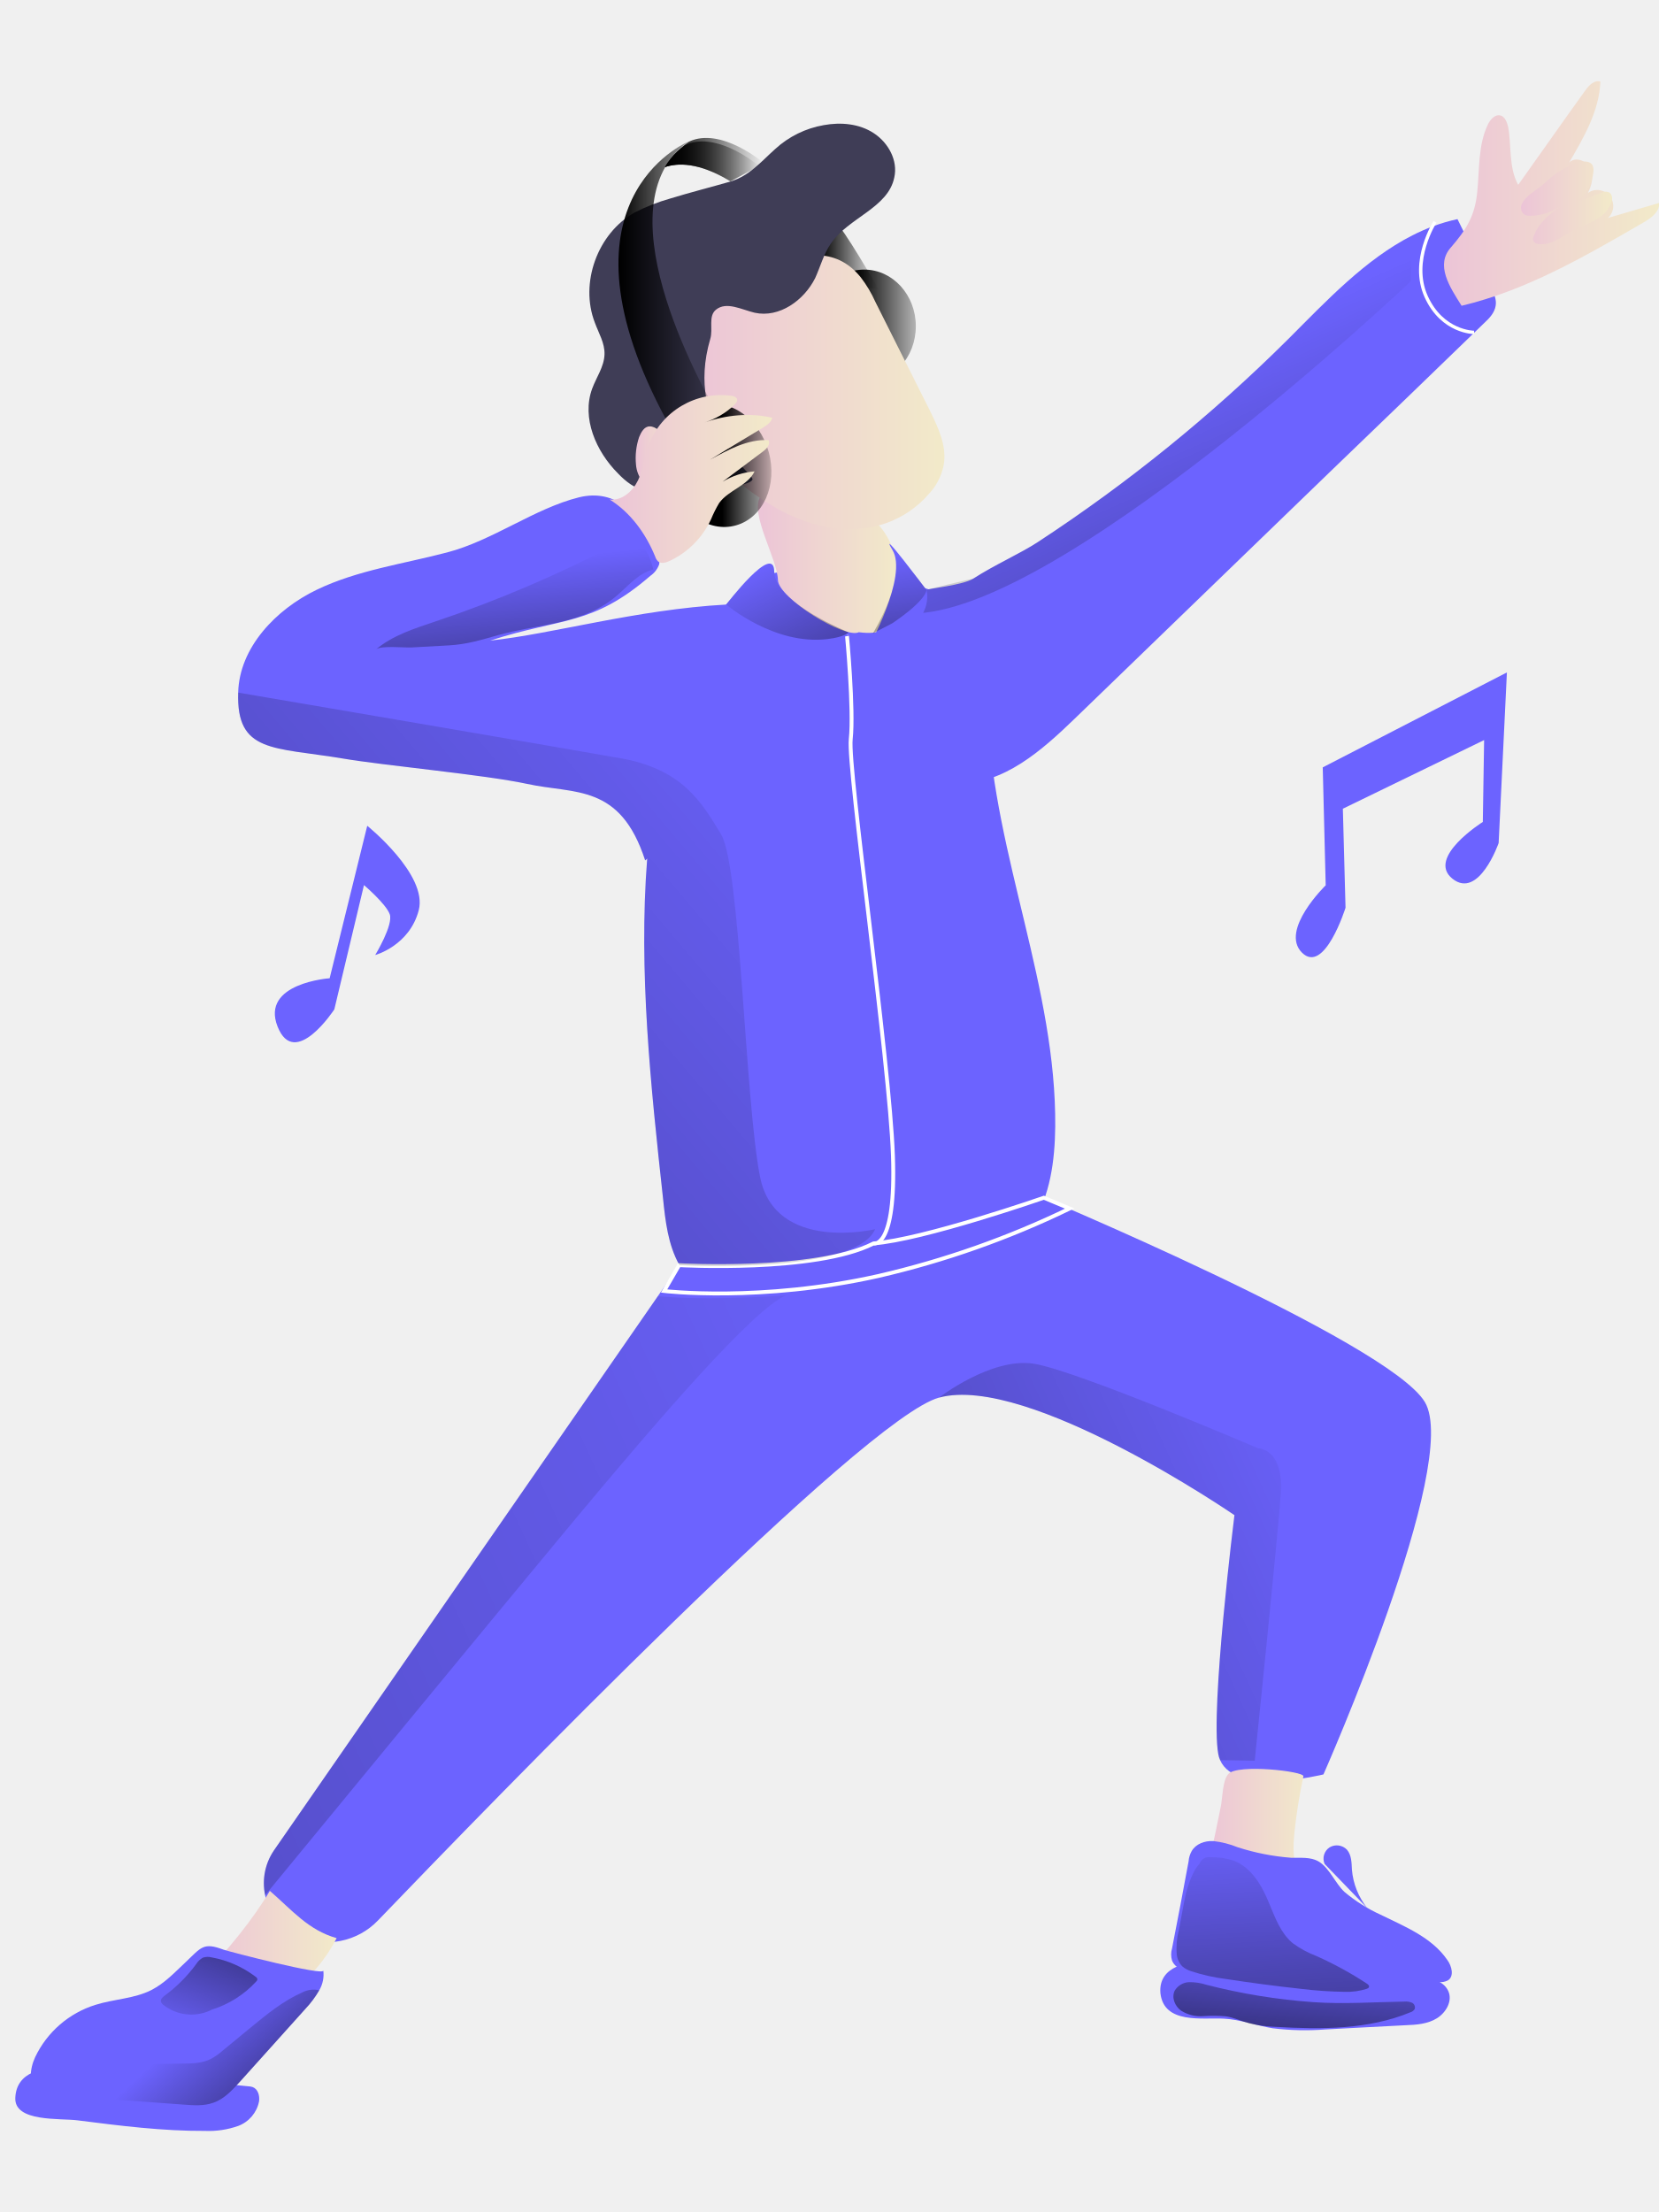
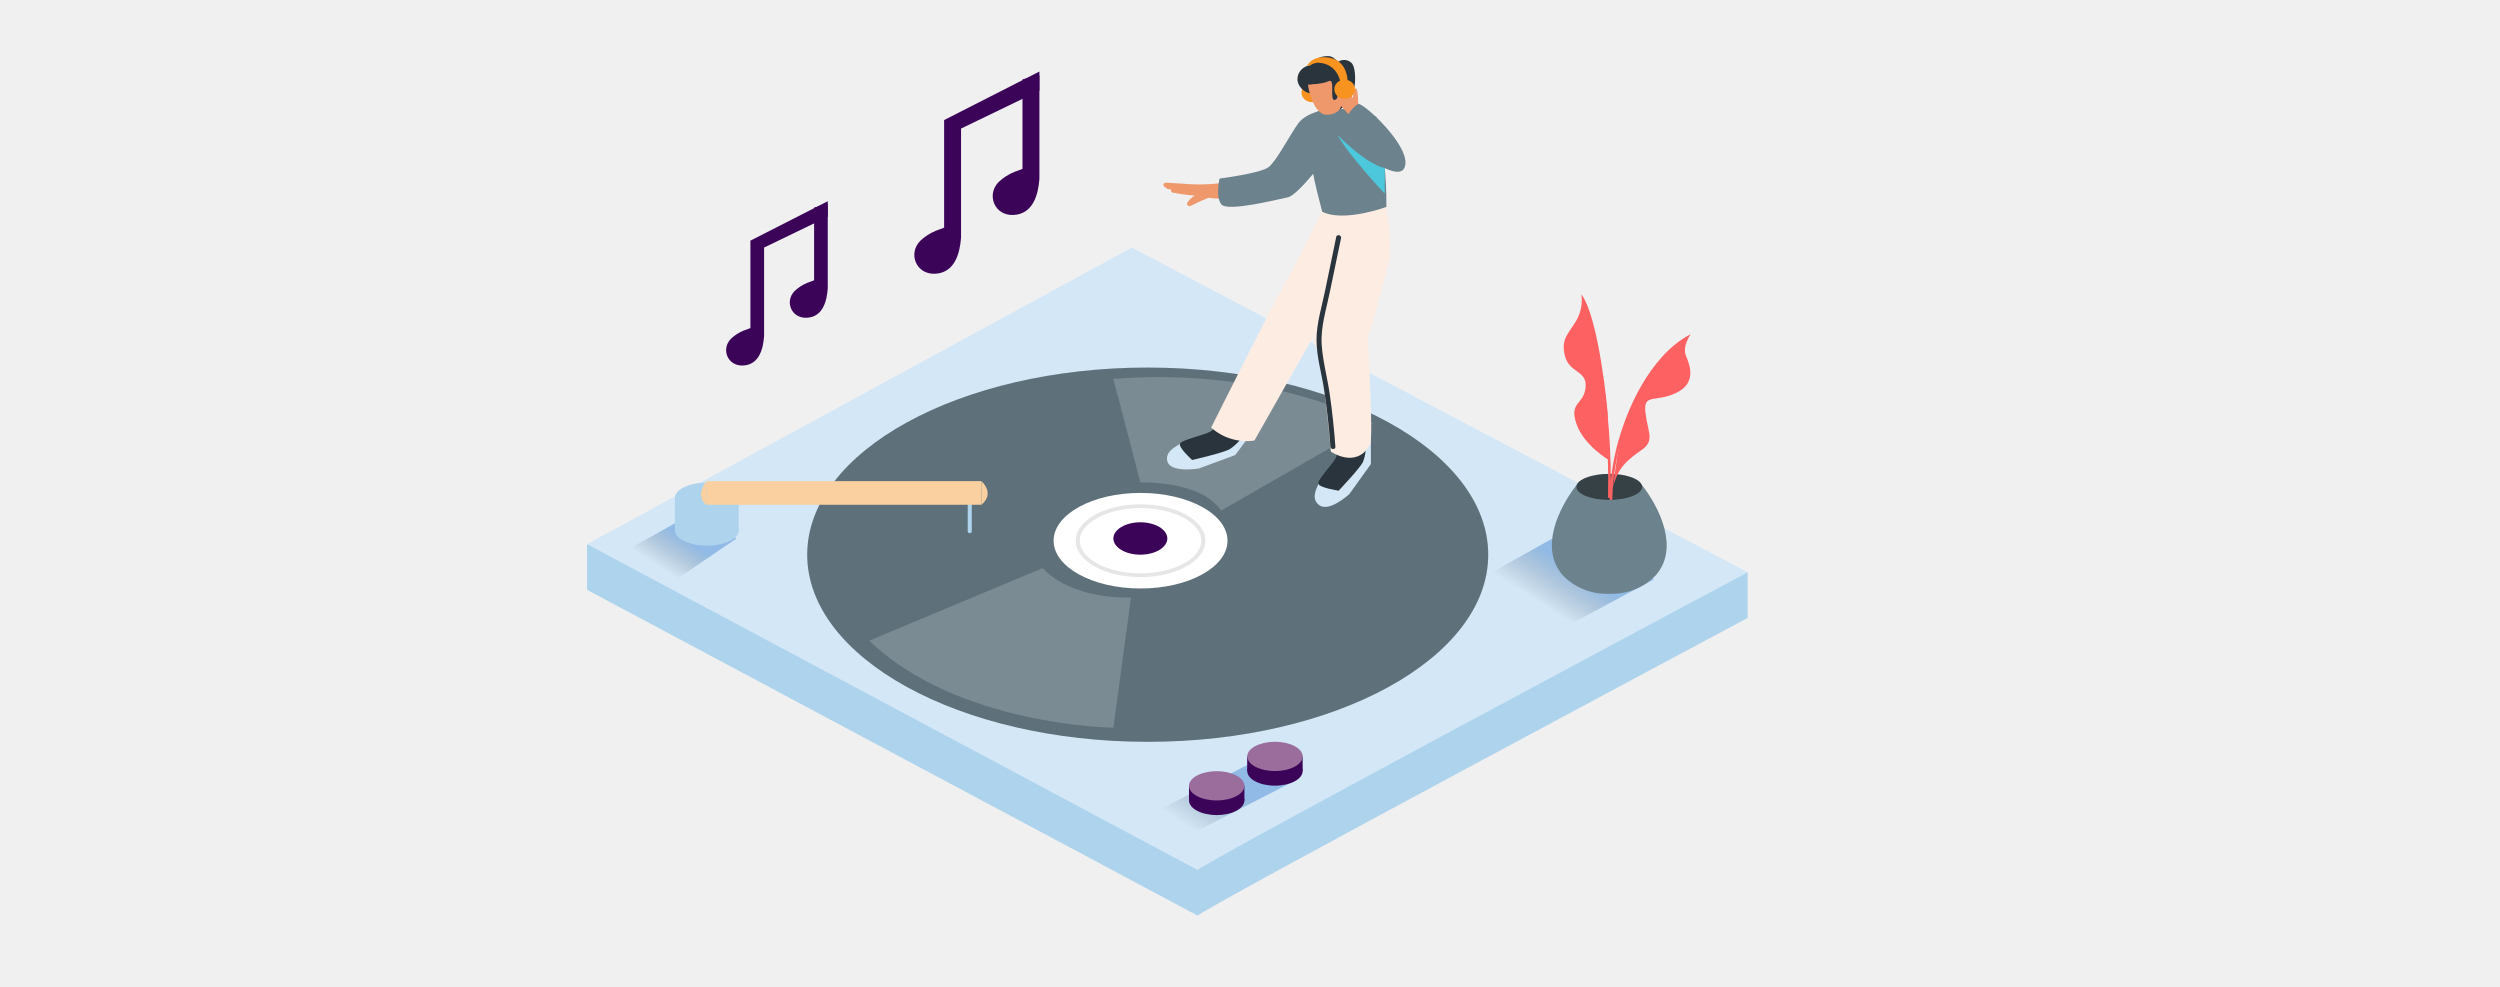
- <svg xmlns="http://www.w3.org/2000/svg" xmlns:xlink="http://www.w3.org/1999/xlink" viewBox="0 0 471.76 582.83" height="400px" width="300px">
+ <svg xmlns="http://www.w3.org/2000/svg" xmlns:xlink="http://www.w3.org/1999/xlink" width="1140" height="450" class="illustration styles_illustrationTablet__1DWOa" data-name="Layer 1" viewBox="0 0 1324.646 857.103">
  <defs>
    <linearGradient id="a" x1="409.11" x2="425.87" y1="545.14" y2="545.14" gradientTransform="matrix(1 0 0 -1 0 598)" gradientUnits="userSpaceOnUse">
      <stop offset=".01" />
      <stop offset="1" stop-opacity="0" />
    </linearGradient>
    <linearGradient id="b" x1="391.46" x2="431.23" y1="458.97" y2="458.97" gradientTransform="matrix(1 0 0 -1 0 598)" gradientUnits="userSpaceOnUse">
      <stop offset="0" stop-color="#ecc4d7" />
      <stop offset=".42" stop-color="#efd4d1" />
      <stop offset="1" stop-color="#f2eac9" />
    </linearGradient>
-     <linearGradient id="e" x1="418.96" x2="442.17" y1="525.27" y2="525.27" gradientTransform="matrix(1 0 0 -1 -175.93 594.94)" xlink:href="#a" />
-     <linearGradient id="f" x1="372.15" x2="444.51" y1="506.53" y2="506.53" xlink:href="#b" />
-     <linearGradient id="g" x1="381.15" x2="398.84" y1="485.66" y2="485.66" xlink:href="#a" />
-     <linearGradient id="h" x1="351.8" x2="382.68" y1="535.07" y2="535.07" xlink:href="#a" />
-     <linearGradient id="i" x1="365.11" x2="393.17" y1="572.63" y2="572.63" xlink:href="#a" />
-     <linearGradient id="j" x1="365.11" x2="391.77" y1="572.14" y2="572.14" xlink:href="#a" />
-     <linearGradient id="k" x1="586.38" x2="647.58" y1="563.01" y2="563.01" xlink:href="#b" />
-     <linearGradient id="l" x1="608.53" x2="634.25" y1="560.38" y2="560.38" xlink:href="#b" />
-     <linearGradient id="m" x1="356.79" x2="368.61" y1="488.05" y2="488.05" xlink:href="#b" />
-     <linearGradient id="n" x1="519.01" x2="548.27" y1="94.68" y2="94.68" xlink:href="#b" />
-     <linearGradient id="o" x1="233.95" x2="271.64" y1="64.73" y2="64.73" xlink:href="#b" />
-     <linearGradient id="p" x1="349.22" x2="395.39" y1="481.83" y2="481.83" xlink:href="#b" />
    <linearGradient id="c" x1="422.45" x2="-188.3" y1="179.03" y2="696" gradientUnits="userSpaceOnUse">
      <stop offset="0" stop-opacity="0" />
      <stop offset=".99" />
    </linearGradient>
-     <linearGradient id="q" x1="320.9" x2="328.51" y1="139.56" y2="215.44" xlink:href="#c" />
-     <linearGradient id="r" x1="498.4" x2="592.64" y1="87.21" y2="301.44" xlink:href="#c" />
-     <linearGradient id="s" x1="429.33" x2="440.32" y1="138.08" y2="209.38" xlink:href="#c" />
-     <linearGradient id="t" x1="392.18" x2="433.22" y1="140.78" y2="221.69" xlink:href="#c" />
-     <linearGradient id="u" x1="563.53" x2="82.34" y1="393.91" y2="612.29" xlink:href="#c" />
-     <linearGradient id="v" x1="470.15" x2="-768.06" y1="359.74" y2="921.7" xlink:href="#c" />
-     <linearGradient id="w" x1="228.14" x2="273.64" y1="558.47" y2="607.36" xlink:href="#c" />
    <linearGradient id="d" x1="535.63" x2="541.49" y1="498.72" y2="606.06" gradientUnits="userSpaceOnUse">
      <stop offset="0" stop-opacity="0" />
      <stop offset=".86" stop-opacity=".66" />
      <stop offset=".99" />
    </linearGradient>
-     <linearGradient id="x" x1="546.32" x2="541.08" y1="525.31" y2="577.44" xlink:href="#d" />
-     <linearGradient id="y" x1="228.6" x2="256.05" y1="561.68" y2="497.52" xlink:href="#c" />
+     <linearGradient id="e" x1="292.87" x2="299.95" y1="191.99" y2="181.93" gradientUnits="userSpaceOnUse">
+       <stop offset="0" stop-opacity="0" />
+       <stop offset=".99" stop-color="#005abf" />
+     </linearGradient>
+     <linearGradient id="g" x1="206.65" x2="215.06" y1="251.69" y2="239.74" xlink:href="#e" />
+     <linearGradient id="h" x1="75.59" x2="81.23" y1="181.72" y2="173.7" xlink:href="#e" />
+     <linearGradient id="f" x1="292.87" x2="299.95" y1="191.99" y2="181.93" gradientUnits="userSpaceOnUse" xlink:href="#e" />
  </defs>
-   <path fill="url(#a)" d="M413.68 43.48c1.65.55 12.16 18.85 12.16 18.85l-4.6-.88s-3-8.44-12.16-8.44c0 .22.92-10.73 4.6-9.53Z" transform="translate(-175.93 -3.06)" />
-   <path fill="#6C63FF" d="M376.34 481.49s-24.95 6.23-29.38-4.07a7 7 0 0 1-.53-1.74c-2.3-12.71 4.6-67.92 4.6-67.92s-58.72-40.32-84-33.42c-21.39 5.81-126.78 114.6-159.54 148.67a20.14 20.14 0 0 1-22.67 4.49 16.54 16.54 0 0 1-6.91-24.43l109.16-157.58 6.11-8.83 99.15-21s102.43 42.62 112.84 59.93-28.83 105.9-28.83 105.9Z" />
-   <path fill="#6C63FF" d="M300.07 297.33c-.11 9.64-1.43 19.61-6.57 27.71-8.88 14-26.74 19-42.95 22.79-10.19 2.41-20.6 4.82-31.11 3.83s-21.06-5.87-26.23-15a.41.41 0 0 0-.07-.11c-3.17-5.7-3.94-12.38-4.6-18.85-3.5-32-7-64.6-4.51-96.6a224 224 0 0 1 3.34-25.25c.48-2.56 1-5.1 1.61-7.64 2.49-10.86 8.14-28.56 17.51-39.39 5.09-5.89 11.27-9.74 18.64-9.36 9.21.55 18.52 1.42 27.72 2.63 6.68 1 13.8 2.19 18.95 6.68 8.66 7.45 8.55 20.71 9.1 32.21 1.88 39.33 19.52 76.96 19.17 116.35Z" />
-   <path fill="url(#b)" d="M397.14 144.93c.22 5.15 19.07 16.79 23 14.82 6.48.82 8.65-.91 9.75-5.62 1.53-6.57 2.08-13.8-.88-20-2.3-4.93-6.68-8.76-11.61-11.17-5.15-2.52-21-8.33-25.2-1.86-3.2 4.9 4.8 17.69 4.94 23.83Z" transform="translate(-175.93 -3.06)" />
-   <ellipse cx="245.75" cy="69.67" fill="url(#e)" rx="14.68" ry="16.1" />
-   <path fill="url(#f)" d="M420.69 58.82a34.7 34.7 0 0 1 4.17 7c5.15 10.3 10.29 20.49 15.44 30.79 2.41 4.93 5 10.29 3.95 15.77a16.67 16.67 0 0 1-4.25 8.12 28.69 28.69 0 0 1-12.06 8.22c-7.12 2.52-15.22 2.08-22.45-.33s-13.7-6.58-19.61-11.4c-4.71-3.83-9.21-8.21-11.84-13.8-2.19-4.82-2.52-23.33-1.31-27.06C376 65.07 384.32 60 394.29 55.86c9.2-3.72 19.06-6.13 26.4 2.96Z" transform="translate(-175.93 -3.06)" />
-   <path fill="#3f3d56" d="M220.44 19.28a27.34 27.34 0 0 1 13.81-6.79c4.82-.88 10.08-.44 14.24 2.3s6.9 7.78 5.81 12.6c-1.76 8.65-13 11.39-18 18.73-2.08 3-3 6.57-4.49 9.86-3.18 6.35-10.19 11.39-17.2 9.86-3.73-.88-8-3.29-11-.88-2.3 1.87-.77 5.48-1.64 8.33-7.45 25.42 12.71 38.45 12 40-1.21 3-27.06 3.72-30.24 3.17s-5.8-2.63-8-4.93c-6.24-6.24-10.4-15.77-7.34-24.1 1.21-3.28 3.4-6.24 3.51-9.75.11-3.18-1.64-6-2.74-9-4.38-11.29.77-25.42 11.29-31.33a54.24 54.24 0 0 1 10.18-4c5.7-1.75 11.4-3.18 17.09-4.82 5.49-1.69 8.56-5.53 12.72-9.25Z" />
-   <path fill="url(#g)" d="M394.51 108.45c2.63 9.42-1.53 18.73-9.31 20.92s-16.11-3.72-18.74-13.14 1.54-18.74 9.32-20.93 16.1 3.7 18.73 13.15Z" transform="translate(-175.93 -3.06)" />
-   <path fill="url(#h)" d="m382.68 102.31-13.7 3.4c-38.56-65.4-.65-83.92 2.63-85.45.11 0 .11-.11.22-.11a21.91 21.91 0 0 0-6.68 7.23c-14.24 24.62 17.53 74.93 17.53 74.93Z" transform="translate(-175.93 -3.06)" />
-   <path fill="url(#i)" d="m393.2 26.39-1.43.77-8.11 4.38c-9.09-5.54-15.11-5.26-18.66-4.05a19.79 19.79 0 0 1 3.55-4.49 26.15 26.15 0 0 1 3.28-2.74c9.17-4.38 21.37 6.13 21.37 6.13Z" transform="translate(-175.93 -3.06)" />
-   <path fill="url(#j)" d="m391.77 27.16-8.11 4.38c-9.09-5.54-15.11-5.26-18.66-4.05a19.79 19.79 0 0 1 3.55-4.49c.65-.55 1.42-1.21 2.19-1.76 8.32-3.94 19.06 4.28 21.03 5.92Z" transform="translate(-175.93 -3.06)" />
-   <path fill="#6C63FF" d="M206.2 161.04c1.64 3 .55 6.68-.55 9.86-2 5.7-5.86 18.63-10.4 30.14-3.5 8.85-7.41 16.85-11.2 20.06-.2.17-.39.33-.59.47-7.1-21.9-20-18.79-33.57-21.75-12.16-2.63-40.21-5.15-52.48-7.23-19.72-3.28-30.23-1.53-29.68-18.73.32-12.82 10.73-23.66 22.34-29.25s24.65-7.34 37.14-10.63c12.93-3.39 24.76-12.49 37.47-15.66 10.52-2.52 17.2 4.6 22 15.11a6.27 6.27 0 0 1 .77 3.95 6.71 6.71 0 0 1-2.52 3.28c-16.52 14.28-24.86 11.73-45.56 18.41 17.66-1.86 41.57-8.83 67.14-10.25q4.47-.27 9-.27c2.41 0-10.44 10.3-9.31 12.49ZM425.31 63.87c-.33 2-1.75 3.5-3.29 4.93-14.68 14.24-29.47 28.48-44.15 42.61-24.1 23.34-48.2 46.56-72.3 69.9-9.32 9-20.16 18.62-33.2 18.4-2.74-11.94-9.86-33.19-6.9-45.24.49-2-3.27-8.14-2-9.81.26-.36 10.33-1.31 13.34-3.24 6.11-3.94 13.33-7.09 18.37-10.4a452.3 452.3 0 0 0 71.19-57.73c10.84-10.85 21.9-22.67 35.26-29.45a55.87 55.87 0 0 1 5.72-2.53 50.13 50.13 0 0 1 7.11-2.09q4.77 9.69 9.53 19.39c.77 1.64 1.65 3.4 1.32 5.26Z" />
-   <path fill="url(#k)" d="M596 34.61c.66-6.46.22-13.37 3-19.17.65-1.43 2.08-3.07 3.61-2.63 1.32.33 1.87 2 2.19 3.28 1 5.48.11 11.51 2.85 16.44 6.36-8.88 12.6-17.86 19-26.73 1.09-1.54 2.62-3.18 4.38-2.63-.33 8.32-4.71 15.88-8.88 23 1.76-1.75 4.93-.54 6 1.65s.44 4.82-.66 7a4.57 4.57 0 0 1 5.7 7.12l14.57-4.27c.11 2.63-2.41 4.38-4.71 5.69-16.43 9.53-33.09 19.18-51.49 23.56-3.4-5.37-7.56-11.61-3-16.65 4.24-4.92 6.76-8.76 7.44-15.66Z" transform="translate(-175.93 -3.06)" />
-   <path fill="url(#l)" d="M608.69 38a2.36 2.36 0 0 0 .76 3 3.56 3.56 0 0 0 1.87.33 15.49 15.49 0 0 0 8.21-2.63c-3.06 2.3-6.24 4.82-7.45 8.44a1.54 1.54 0 0 0 0 1.53 1.87 1.87 0 0 0 1.1.66c3.61.66 6.9-2.08 10.19-3.83 2.08-1.1 4.27-1.87 6.35-3.07a9 9 0 0 0 4.49-5.15 2.35 2.35 0 0 0-.54-2.52 2.58 2.58 0 0 0-2.52.11c-2.41.87-4.82 1.75-7.23 2.74a12.17 12.17 0 0 0 5.14-9.1 2.85 2.85 0 0 0-.32-1.64c-2-2.85-8.77 1.32-10.74 2.74-1.31 1-2.52 2.19-3.83 3.29-1.76 1.38-4.5 2.91-5.48 5.1Z" transform="translate(-175.93 -3.06)" />
-   <path fill="url(#m)" d="M360.66 101.22c-1.53 0-2.41 1.64-3 3.07a18.81 18.81 0 0 0-.88 7.77 8.89 8.89 0 0 0 2 5c3.83 4.28 9.75-1 9.75-5.58.02-3.03-4.48-10.37-7.87-10.26Z" transform="translate(-175.93 -3.06)" />
-   <path fill="url(#n)" d="M520.28 507.11a47.28 47.28 0 0 0-1.32 10.3 3.56 3.56 0 0 0 .44 1.86 3.6 3.6 0 0 0 1.75 1.32 32 32 0 0 0 24.22 1.31 4.39 4.39 0 0 0 2.41-1.53 3.81 3.81 0 0 0 0-3.73 31.56 31.56 0 0 0-2.09-3.17c-2.3-3.73-2.08-8.33-1.64-12.71a152.6 152.6 0 0 1 2.52-15.67c.33-1.42-18.84-3.61-21.36-.65-1.64 1.86-1.64 6.68-2.08 9-.88 4.56-1.87 9.07-2.85 13.67Z" transform="translate(-175.93 -3.06)" />
-   <path fill="#6C63FF" d="M351.91 502.19a25.46 25.46 0 0 0-6.9-1.75c-2.41-.11-4.93.77-6.14 2.85a7.06 7.06 0 0 0-.88 2.95c-1.53 8.22-3.06 16.44-4.71 24.76a6 6 0 0 0 0 3.4c.55 1.53 2.19 2.52 3.84 3.07 5.15 1.86 10.73 2 16.1 2.08l56 1a4.68 4.68 0 0 0 2.41-.44c2-1.1 1.21-4.17-.11-5.92-4.38-6.35-12-9.42-18.95-12.82a44.67 44.67 0 0 1-10.21-6.43c-2.63-2.41-4.27-6.79-7.34-8.66-2.41-1.42-5.26-1-7.89-1.09a66 66 0 0 1-15.22-3Z" />
-   <path fill="#6C63FF" d="M347.96 550.94c4.71.22 9.32 2 14 2.74a75 75 0 0 0 14.9.33c7.55-.44 15.22-.77 22.78-1.2 3.07-.11 6.36-.33 9-2s4.49-5 3.17-7.78c-1.42-3.06-5.47-3.83-8.87-4.05-19.5-1.42-39.22-3.83-58.83-4.38-5.81-.11-14.79 1.2-14.13 9.09 1 8.9 11.96 6.92 17.98 7.25ZM376.67 506.94a3.82 3.82 0 0 1 1.42-4.71 4 4 0 0 1 4.93.66c1.32 1.53 1.32 3.72 1.42 5.7a20.13 20.13 0 0 0 4.39 10.95" />
-   <path fill="url(#o)" d="M252.66 517.66c-4.6 7.89-12.29 17.28-18.65 23.74 4 7 13.59 9.1 21 6.25s12.93-9.42 16.65-16.54c-8.11-2.3-12.69-8-19-13.45" transform="translate(-175.93 -3.06)" />
-   <path fill="#6C63FF" d="M90.78 542.88a27.9 27.9 0 0 1-3.88 5.21c-6.14 6.8-12.27 13.7-18.41 20.49-2.3 2.52-4.6 5.15-7.78 6.25-2.73 1-5.69.76-8.65.54-11.24-.8-22.48-1.68-33.81-2.48l-3.44-.26a8.41 8.41 0 0 1-3.72-.87c-3.18-1.86-2.63-6.58-1.1-9.86a28.31 28.31 0 0 1 17.2-14.9c5.26-1.64 11-1.75 15.78-4.16 3.94-2 6.79-5.15 9.86-8 4.38-4.16 5-5.7 10.73-3.51 2.07.66 28.38 7.51 28.38 5.94a8.89 8.89 0 0 1-1.16 5.61Z" />
-   <path fill="#6C63FF" d="M22.07 579.86c12.05 1.54 24.21 3.07 36.26 3a25.09 25.09 0 0 0 9.43-1.42 9.4 9.4 0 0 0 5.91-7c.22-1.65-.33-3.51-1.86-4.06a5.52 5.52 0 0 0-1.32-.22c-17.41-1.64-34.72-3.39-52.14-5-5.92-.55-13.7.76-14 8.32-.28 6.93 12.72 5.73 17.72 6.38Z" />
-   <path fill="url(#p)" d="M349.26 122c3.51.44 6.58-2.3 8.11-5.47s1.86-6.69 3-10a22 22 0 0 1 23.66-14 1.88 1.88 0 0 1 1.43.77c.33.66-.22 1.31-.77 1.86a21.16 21.16 0 0 1-8.43 4.93c6-2.08 13-2.85 19.28-1.31-.33 1.31-1.65 2.19-2.74 2.85-5 3.06-10 6-15 9.09 5.15-2.85 10.74-5.92 16.65-5.59.66 1.21-.55 2.52-1.64 3.29-3.84 2.85-7.56 5.7-11.4 8.54a20.67 20.67 0 0 1 9.1-2.95c-2 4.16-7.34 5.25-10.08 9a34.63 34.63 0 0 0-2.3 4.6 24.34 24.34 0 0 1-11.94 11.94c-1 .44-2.19.77-3.07.11a3.18 3.18 0 0 1-.88-1.42c-2.68-6.57-7.06-12.59-12.98-16.24Z" transform="translate(-175.93 -3.06)" />
-   <path fill="none" stroke="#fff" stroke-miterlimit="10" stroke-width="1.1" d="M240.83 157.41s2 21.38 1.09 29.71 11.06 91.58 12 118.42-5.59 25-5.59 25c-16.54 8.33-55.22 6.14-55.22 6.14l-4.27 7.34s27.39 3.28 61-4.28a257.44 257.44 0 0 0 54.34-19.17l-7.34-3.07s-34.29 11.95-48.53 13" />
-   <path fill="none" stroke="#fff" stroke-miterlimit="10" stroke-width=".96" d="M408.07 39.99s-7.12 11.06-2.52 21.25 13.62 10.19 13.62 10.19" />
-   <path fill="url(#c)" d="M424.78 329.51c-5.43 12.66-53.52 10.32-55.62 10.21a.41.41 0 0 0-.07-.11c-3.17-5.7-3.94-12.38-4.6-18.85-3.5-32-7-64.6-4.51-96.6-.2.17-.39.33-.59.47-7.1-21.9-20-18.79-33.57-21.75-12.16-2.63-40.21-5.15-52.48-7.23-19.72-3.28-30.23-1.53-29.68-18.73 0 0 91.66 15.62 108.94 18.71a42.81 42.81 0 0 1 10.72 3.28 30.84 30.84 0 0 1 7.86 5.19c4.25 3.87 7 8.49 9.8 13.12 5.54 9.26 6.78 75.88 11.1 97.47s32.7 14.82 32.7 14.82Z" transform="translate(-175.93 -3.06)" />
-   <path fill="url(#q)" d="M282.84 164.65c4.74-4 10.86-5.93 16.75-7.91a354.14 354.14 0 0 0 51.93-22.2 8.76 8.76 0 0 1 2.9-1.11c4.07-.48 6.35 4.49 7.3 8.48-4.25 1-7.19 4.73-10.53 7.56-9.73 8.21-22.05 7.84-33.63 11.11-4.91 1.38-8.77 2.61-14 2.91l-10.62.59c-1.94.11-8.7-.62-10.1.57Z" transform="translate(-175.93 -3.06)" />
-   <path fill="url(#r)" d="m577.56 46.9-.4 13S473.72 158 433 154.3c-8.11-.74 7.34-5.53 6.38-6.58-.11-.13 13.34-3.24 13.34-3.24 6.11-3.94 13.33-7.09 18.37-10.4a452.3 452.3 0 0 0 71.21-57.73c10.84-10.85 21.9-22.67 35.26-29.45Z" transform="translate(-175.93 -3.06)" />
-   <path fill="#6C63FF" d="M206.51 148.82s13.65 12 28.76 9.82 5.56-1.23 5.56-1.23-20.67-9.26-20.67-17.89-13.65 9.3-13.65 9.3Z" />
-   <path fill="#6C63FF" d="M263.45 144.66s2.84 8.81-11.2 14.81-5.39 1.83-5.39 1.83 11.4-20.57 6.92-28 9.67 11.36 9.67 11.36Z" />
-   <path fill="url(#s)" d="M439.38 147.72s.31 2.67-9.67 9.46l-5.55 2.88s10-16.27 5.55-23.65 9.67 11.31 9.67 11.31Z" transform="translate(-175.93 -3.06)" />
-   <path fill="url(#t)" d="M382.44 151.88s13.61 11.64 28.76 9.82c5.15-.62 6-1.93 6-1.93s-21.09-8.56-21.09-17.19-13.67 9.3-13.67 9.3Z" transform="translate(-175.93 -3.06)" />
-   <path fill="url(#u)" d="M540.14 404.77c-.92 13-7.41 75.88-7.41 75.88l-9.84-.17a7 7 0 0 1-.53-1.74c-2.3-12.71 4.6-67.92 4.6-67.92s-58.72-40.32-84-33.42c0 0 14.85-11.5 26.88-9.65s63.86 24.06 63.86 24.06 7.36 0 6.44 12.96Z" transform="translate(-175.93 -3.06)" />
-   <path fill="url(#v)" d="M399.48 348.32c-9.25 3.7-37 36.08-60.15 63.84-21.66 26-80.61 97.74-88 106.73a16.37 16.37 0 0 1-.36-3.43 16.54 16.54 0 0 1 2.88-9.33L363 348.55c14.48 1.45 36.48-.23 36.48-.23Z" transform="translate(-175.93 -3.06)" />
-   <path fill="url(#w)" d="M266.71 545.94a27.9 27.9 0 0 1-3.88 5.21c-6.14 6.8-12.27 13.7-18.41 20.49-2.3 2.52-4.6 5.15-7.78 6.25-2.73 1-5.69.76-8.65.54-11.24-.8-22.48-1.68-33.81-2.48a9.07 9.07 0 0 1-.13-2.7 6 6 0 0 1 1.12-3.3 5.71 5.71 0 0 1 2.17-1.53c2.86-1.27 6.09-1.34 9.22-1.37l21.37-.28c2.73 0 5.58-.1 8-1.34a18.15 18.15 0 0 0 3.28-2.31q4-3.29 8-6.59c4.59-3.77 9.24-7.6 14.69-10a7 7 0 0 1 4.81-.59Z" transform="translate(-175.93 -3.06)" />
-   <path fill="url(#d)" d="M517 510a2.84 2.84 0 0 1 3.18-1.9 19.63 19.63 0 0 1 6.65 1c5 1.94 8 7.15 10 12.12 1.71 4.08 3.28 8.46 6.67 11.29a28 28 0 0 0 6.72 3.66 100.41 100.41 0 0 1 14.4 7.87c.33.22.7.54.61.92s-.39.45-.67.56a18.62 18.62 0 0 1-6.26.85 115.35 115.35 0 0 1-12.45-.85q-10.7-1.17-21.34-2.8a52.27 52.27 0 0 1-9.91-2.23 7 7 0 0 1-2.49-1.38 5.79 5.79 0 0 1-1.55-3.39 20.53 20.53 0 0 1 .59-6.92c.69-3.44 1.25-6.93 2-10.34.64-2.46 2.02-6.64 3.85-8.46Z" transform="translate(-175.93 -3.06)" />
-   <path fill="url(#x)" d="M518.92 544.35a15.25 15.25 0 0 0-4.86-.73A5 5 0 0 0 510 546c-1 1.93 0 4.45 1.79 5.73a10.41 10.41 0 0 0 6.23 1.56 41.84 41.84 0 0 1 6.53.05c2.29.36 4.41 1.38 6.64 2a36.64 36.64 0 0 0 7.53 1c12.92.74 26.31.8 38.27-4.15a2.09 2.09 0 0 0 1.23-.93 1.49 1.49 0 0 0-.79-1.8 4.43 4.43 0 0 0-2.11-.32c-8.62.15-17.3.76-25.9.17a170.55 170.55 0 0 1-30.5-4.96Z" transform="translate(-175.93 -3.06)" />
-   <path fill="url(#y)" d="M236.09 551.46a28.72 28.72 0 0 0 12.68-8 1 1 0 0 0 .35-.68 1 1 0 0 0-.48-.67 29.26 29.26 0 0 0-12.53-5.53 4.41 4.41 0 0 0-2.47.07 5.09 5.09 0 0 0-1.94 1.86 42 42 0 0 1-8.92 8.93c-.55.41-1.18.94-1.1 1.62a1.77 1.77 0 0 0 .79 1.1 12.88 12.88 0 0 0 13.15 1.55" transform="translate(-175.93 -3.06)" />
-   <g fill="#6C63FF">
-     <path d="m376.14 195.12 52.37-27-2.35 48.52s-5.63 16.15-13.14 10.14 8.64-16.14 8.64-16.14l.37-23.28-40.17 19.52.76 28.16s-6 19.14-12.39 12.76 6.75-19.14 6.75-19.14ZM93.74 255.09l10.69-43.36s17.27 13.89 14.65 24-12.39 12.76-12.39 12.76 5.25-8.63 4.13-11.63-7.32-8.26-7.32-8.26l-8.43 35.34s-11.26 17.26-16.14 4.88 14.81-13.73 14.81-13.73Z" />
+   <g transform="matrix(3.53373 0 0 3.2657 -116.2277 -100.2185)">
+     <path fill="#aed4ed" d="m330.74 188.25-139.46-79.59-119.71 70.53-.3-2.64-13.9-1.13v12.14l150.11 86.66c-1-.58 135.16-79.19 135.16-79.19v-12.14z" />
+     <path fill="#d4e7f7" d="m57.37 175.42 150.11 86.66c-1-.58 135.16-79.19 135.16-79.19L191.28 96.53Z" />
+     <ellipse cx="195.18" cy="178.21" fill="#6c828d" rx="83.69" ry="49.77" />
+     <ellipse cx="195.18" cy="178.21" opacity=".13" rx="83.69" ry="49.77" />
+     <ellipse cx="193.42" cy="174.49" fill="#fff" rx="21.37" ry="12.71" />
+     <path fill="#aed4ed" d="M150.94 163.84V172a.5.5 0 0 0 1 0v-8.16a.5.5 0 0 0-1 0z" />
+     <ellipse cx="193.42" cy="174.49" fill="none" stroke="#e6e6e6" stroke-miterlimit="10" rx="15.43" ry="9.18" />
+     <ellipse cx="193.37" cy="173.9" fill="#3b0459" rx="6.63" ry="4.31" />
+     <path fill="#fff" d="M169.36 181.78s5.85 8.08 21.7 7.84l-4.32 34.61s-38.34-.49-60-23.16zM193.37 159s15-.59 19.83 7.5l37.27-23.18s-24.65-15.21-63.73-11.86z" opacity=".18" />
+     <path fill="#3b0459" d="M97.53 94.69v23.24c0 .05-1.54.62-1.65.67a10 10 0 0 0-3.15 2.2c-2.48 2.75-.8 7.3 3 7.1 4-.21 4.94-4.51 5.16-7.81V96.53l15.65-8.19V84.2Z" />
+     <path fill="#3b0459" d="M113.18 85.9v19.33c0 .05-1.54.62-1.65.67a10 10 0 0 0-3.15 2.2c-2.48 2.75-.8 7.3 3 7.1 4-.21 4.94-4.51 5.16-7.81V85c-1.14.26-2.26.56-3.36.9zM145.14 62.62v28.6c0 .07-1.9.76-2 .82a12.34 12.34 0 0 0-3.88 2.71c-3.05 3.38-1 9 3.68 8.74 4.88-.26 6.08-5.55 6.36-9.61v-29l19.26-10.07v-5.1z" />
+     <path fill="#3b0459" d="M164.4 51.81v23.78c0 .07-1.9.76-2 .82a12.34 12.34 0 0 0-3.88 2.71c-3.05 3.38-1 9 3.68 8.74 4.88-.26 6.08-5.55 6.36-9.61V50.71c-1.42.29-2.8.68-4.16 1.1z" />
+     <path fill="#ef986c" d="M217.85 81.24a.63.63 0 0 0-.72-.82l-.8.13v-.06a.69.69 0 0 0 .11-.52.63.63 0 0 0-.6-1 42.73 42.73 0 0 1-11.79.6c-.75-.06-1.53-.16-2.29-.15l-1.69-.14h-.43c-.79 0-.79 1.2 0 1.22a.72.72 0 0 0 .58.49l.69.06a.72.72 0 0 0 .06.58.5.5 0 0 0 .16.19.63.63 0 0 0 .32.14h.19a36 36 0 0 0 5.1.75 5.12 5.12 0 0 0-1.81 1.88.62.62 0 0 0 .84.84c1.41-.78 2.85-1.49 4.32-2.14a15.4 15.4 0 0 0 8-.81c.71-.31.44-1.41-.24-1.24z" />
+     <circle cx="235.51" cy="55.31" r="2.54" fill="#f7931e" />
+     <path fill="#d4e7f7" d="M203.1 148.71c-.72.67-3.62 1.86-3.13 4.51.63 3.39 7.81 2.06 7.81 2.06l8.91-3.57 8.37-12.14-7-2.39-6.36 9.23" />
+     <path fill="#2a343d" d="M218.08 137.18c-.27.57-6.07 7.33-7.48 8.27-1.41.94-7.15 2.21-7.5 3.26-.35 1.05 3 4.32 3 4.32s8.06-2 9.33-2.95a12.29 12.29 0 0 0 2.13-2l6.4-9.28" />
+     <path fill="#d4e7f7" d="M237.12 159.36c-.21 1-1.93 3.59 0 5.49 2.44 2.43 7.6-2.74 7.6-2.74l5.31-8v-14.75l-7.11 2v11.21" />
+     <path fill="#2a343d" d="M242.9 141.36c.11.62-.83 9.48-1.47 11.06s-4.63 5.88-4.32 6.94c.31 1.06 5 1.83 5 1.83s5.48-6.25 6-7.72a12.29 12.29 0 0 0 .63-2.84v-11.27" />
+     <path fill="#fdece2" d="M239.08 84.67s-9.58 20.65-11.62 24.33c-1.71 3.1-13.06 27.55-16.69 35.39a12.43 12.43 0 0 0 10.63 3.47l26-49.62 4.83-14z" />
+     <path fill="#fdece2" d="M254.68 99.4c.35-6.23-.55-12.48-1.47-18.66-.58-1.92-1-3.37-1-3.37L243 90.4s-8.46 28.47-6.56 32.5c1.9 4.03 3.75 27.88 3.75 27.88s6.2 4.74 9.63-1.8c.9-1.72-.54-28.37-.54-28.37s3.37-12.07 5.4-21.21z" />
+     <path fill="#6c828d" d="M239.13 59.8c-.54.13-4.95.75-7 3.78s-5.31 10-7.29 11.6c-1.98 1.6-12 3-12 3s-1.1 5 .5 6.92 13.59-1.33 16.3-1.94c2.71-.61 10.76-12.5 10.76-12.5" />
+     <path fill="#35406e" d="M244.27 78.87q.92-.06 1.83-.16c-1.87-8-7.51-25.55-8.64-.25a23.28 23.28 0 0 0 6.81.41z" />
+     <path fill="#6c828d" d="M251.41 61.8c-1.38-.57-4.39-2.2-6.14-2.17a55 55 0 0 0-8.28.66c-3.42 3.53-2 11.34-1.35 15.44.6 3.81 1.55 7.54 2.43 11.28 4.45 2.4 12.58-.06 15.77-1.29a108.93 108.93 0 0 0-2.43-23.92Z" />
+     <path fill="#2a343d" d="M245.17 47.32a2.5 2.5 0 0 0-3.16-.23.48.48 0 0 0-.1-.11c-.76-.58-1.18-1.26-2.21-1.37a5.31 5.31 0 0 0-2.73.58 3.4 3.4 0 0 0-1.79 1.87.42.42 0 0 0-.26 0 3.74 3.74 0 0 0-2.87 4.37c.37 1.65 2 3.28 3.75 3.1a6.24 6.24 0 0 0 2.63-.11 1.06 1.06 0 0 0 .44-1.8l.11-.1h.1a.86.86 0 0 0 1.17-.06l.13-.11A3 3 0 0 0 241 53h.25v.26a1 1 0 0 0 .64 1 1.56 1.56 0 0 0 .61 0 5.39 5.39 0 0 1-1.47 1.9c-.86.64-.1 1.8.76 1.72-.36.38.13 2.26.57 1.9a10.12 10.12 0 0 0 3.78-7.27c.04-1.2.09-4.25-.97-5.19z" />
+     <path fill="#ef986c" d="M234.62 53.14c-.25 0 1.15 8.11 4.57 8.07 4.3 0 5-5.3 5-5.3s0-3.79-2.85-4.57c-2.85-.78-3.63 1.82-6.72 1.8z" />
+     <path fill="#2a343d" d="M234.62 53.14s3.41 0 5.07-.88c1.66-.88.11 5.2 1.42 5 1.31-.2.69-3.29 1.89-2.31s-.69 5-.69 5 3.25-2.41 3.53-5.62c.28-3.21-4.14-5.45-7.85-4.49s-3.37 3.3-3.37 3.3zM237.94 122.35c-.29-4.64 1.14-9.44 2-14L242.7 94c.15-.77-1-1.1-1.18-.33l-2.75 14.36c-.82 4.28-2.12 8.74-2.1 13.13.02 4.39 1.21 8.63 1.82 12.88.74 5.14 1.25 10.3 1.6 15.48.05.78 1.28.79 1.22 0-.31-4.65-.76-9.29-1.38-13.91-.58-4.39-1.72-8.83-1.99-13.26z" />
+     <path fill="#ef986c" d="M246.93 58.36s-.06-4.25-.57-4.17c-.51.08-.65 1.68-.78 2.61l-.69-1.7s-1.25-2.22-2.16-2c-.91.22-.9 3.57-.94 4.24-.04.67 2.9 3.88 2.9 3.88l1.08-1.6.09.72z" />
+     <path fill="#6c828d" d="M246.93 58.36c1.06-.57 13.24 11.4 11.42 16.79-1.82 5.39-16.57-8.66-16.57-8.66s2.66-6.81 5.15-8.13z" />
+     <circle cx="243.58" cy="54.42" r="2.54" fill="#f7931e" />
+     <path fill="#f7931e" d="M239.61 46c-3.23-.49-4.68 1-5.33 2.23h.07A5.73 5.73 0 0 1 235 48a.78.78 0 0 1 .18 0 3.9 3.9 0 0 1 1.8-.64c5.25.17 5.69 5.87 5.69 5.87l1.65-.06s.5-6.37-4.71-7.17z" />
+     <path fill="#4dc7db" d="M241.78 66.49s6.67 7.62 11.66 8.91v6.81s-9.07-10.44-11.66-15.72z" />
+     <path fill="url(#f)" d="m319.68 184.71-23.71 13.79-20.05-13.24 18.73-11.36" opacity=".32" />
+     <path fill="#6c828d" d="M316.53 159.5c-.74-1.58-4-2.78-7.91-2.78s-7.34 1.26-8 2.9c-4.6 6.44-9.13 16.93-3.47 24a14.42 14.42 0 0 0 11.11 5h.74a14.42 14.42 0 0 0 11.11-5c5.68-7.11 1.05-17.69-3.58-24.12z" />
+     <ellipse cx="308.62" cy="160.18" opacity=".5" rx="8.07" ry="3.46" />
+     <path fill="#fe6162" d="M318 130.82a66.77 66.77 0 0 0-9 27.66 193.12 193.12 0 0 0-3.24-35.21c-.08-.41-.71-.24-.63.17a192.2 192.2 0 0 1 3.18 39.39.31.31 0 0 0 .41.3v.29a.33.33 0 0 0 .65 0 66.08 66.08 0 0 1 9.16-32.27.33.33 0 0 0-.53-.33z" />
+     <path fill="#fe6162" d="M312.94 141.56s5-16.06 15.71-22c0 0-2.17 3.19-1.16 5.79s2.61 7.24-2.46 9.85c-5.07 2.61-8 0-7.53 5.07.47 5.07 2.44 7.53-.81 10-3.25 2.47-6 4.61-7.1 9.91 0 0 1.23-13.28 3.35-18.62zM308.18 139.87s-2.08-24.67-6.42-30.91a11.47 11.47 0 0 1-1.22 6.94c-1.88 3.57-3.9 4.81-2.81 9.46 1.09 4.65 5.49 3.72 5.07 8.37-.42 4.65-4.1 3.77-2.26 9.64 1.84 5.87 8.09 9.73 8.09 9.73" />
+     <path fill="url(#g)" d="m231.6 238.19-28.79 16.01-9.4-5.66 27.42-15.04" opacity=".32" />
+     <path fill="#3b0459" d="M219.63 231.86v3.89h13.63v-3.89" />
+     <ellipse cx="226.45" cy="235.75" fill="#3b0459" rx="6.81" ry="3.89" />
+     <ellipse cx="226.45" cy="231.86" fill="#9b6d9c" rx="6.81" ry="3.89" />
+     <path fill="#3b0459" d="M205.33 239.68v3.89h13.62v-3.89" />
+     <ellipse cx="212.14" cy="243.57" fill="#3b0459" rx="6.81" ry="3.89" />
+     <ellipse cx="212.14" cy="239.68" fill="#9b6d9c" rx="6.81" ry="3.89" />
+     <path fill="url(#h)" d="m94.1 173.9-15.87 11.7-13.29-7.23 18.73-11.36" opacity=".32" />
+     <ellipse cx="86.82" cy="171.75" fill="#aed4ed" rx="7.84" ry="4.05" />
+     <ellipse cx="86.82" cy="163.09" fill="#aed4ed" rx="7.84" ry="4.05" />
+     <path fill="#aed4ed" d="M78.98 163.09v8.66h15.69v-8.66" />
+     <path fill="#fad0a0" d="M86.7 158.65h67.61v6.28H86.7z" />
+     <path fill="#fad0a0" d="M154.3 158.65s3.47 3.18 0 6.28M86.7 158.65s-2.91 3.91 0 6.28" />
  </g>
</svg>
